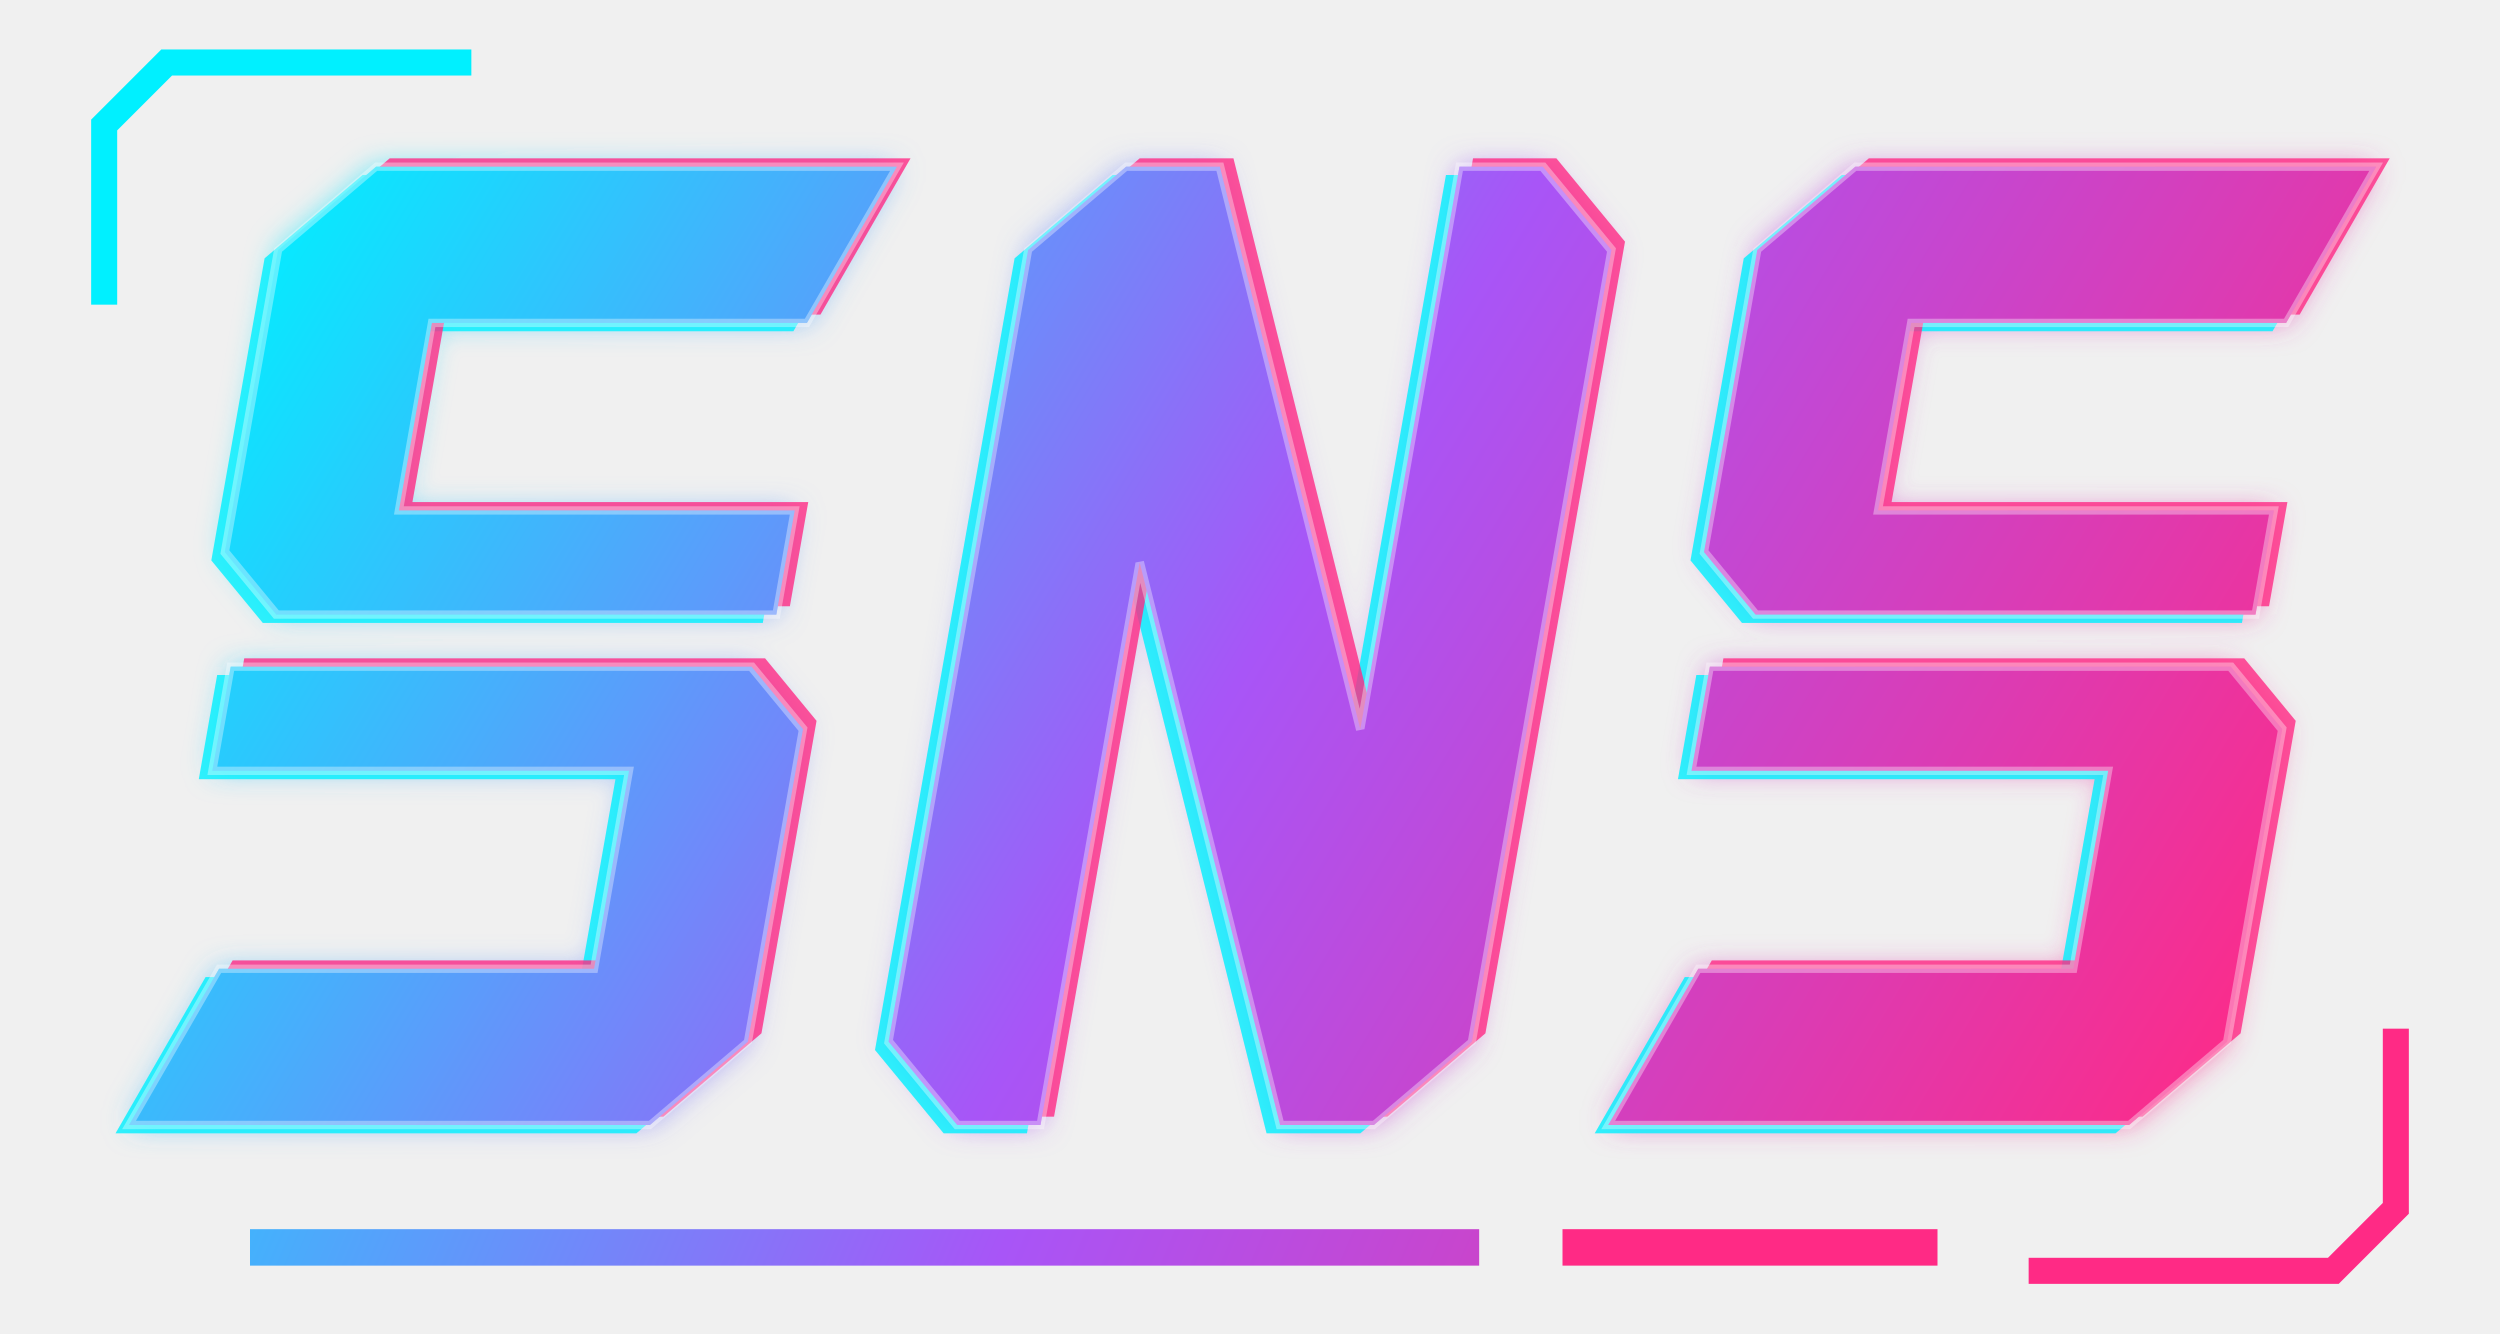
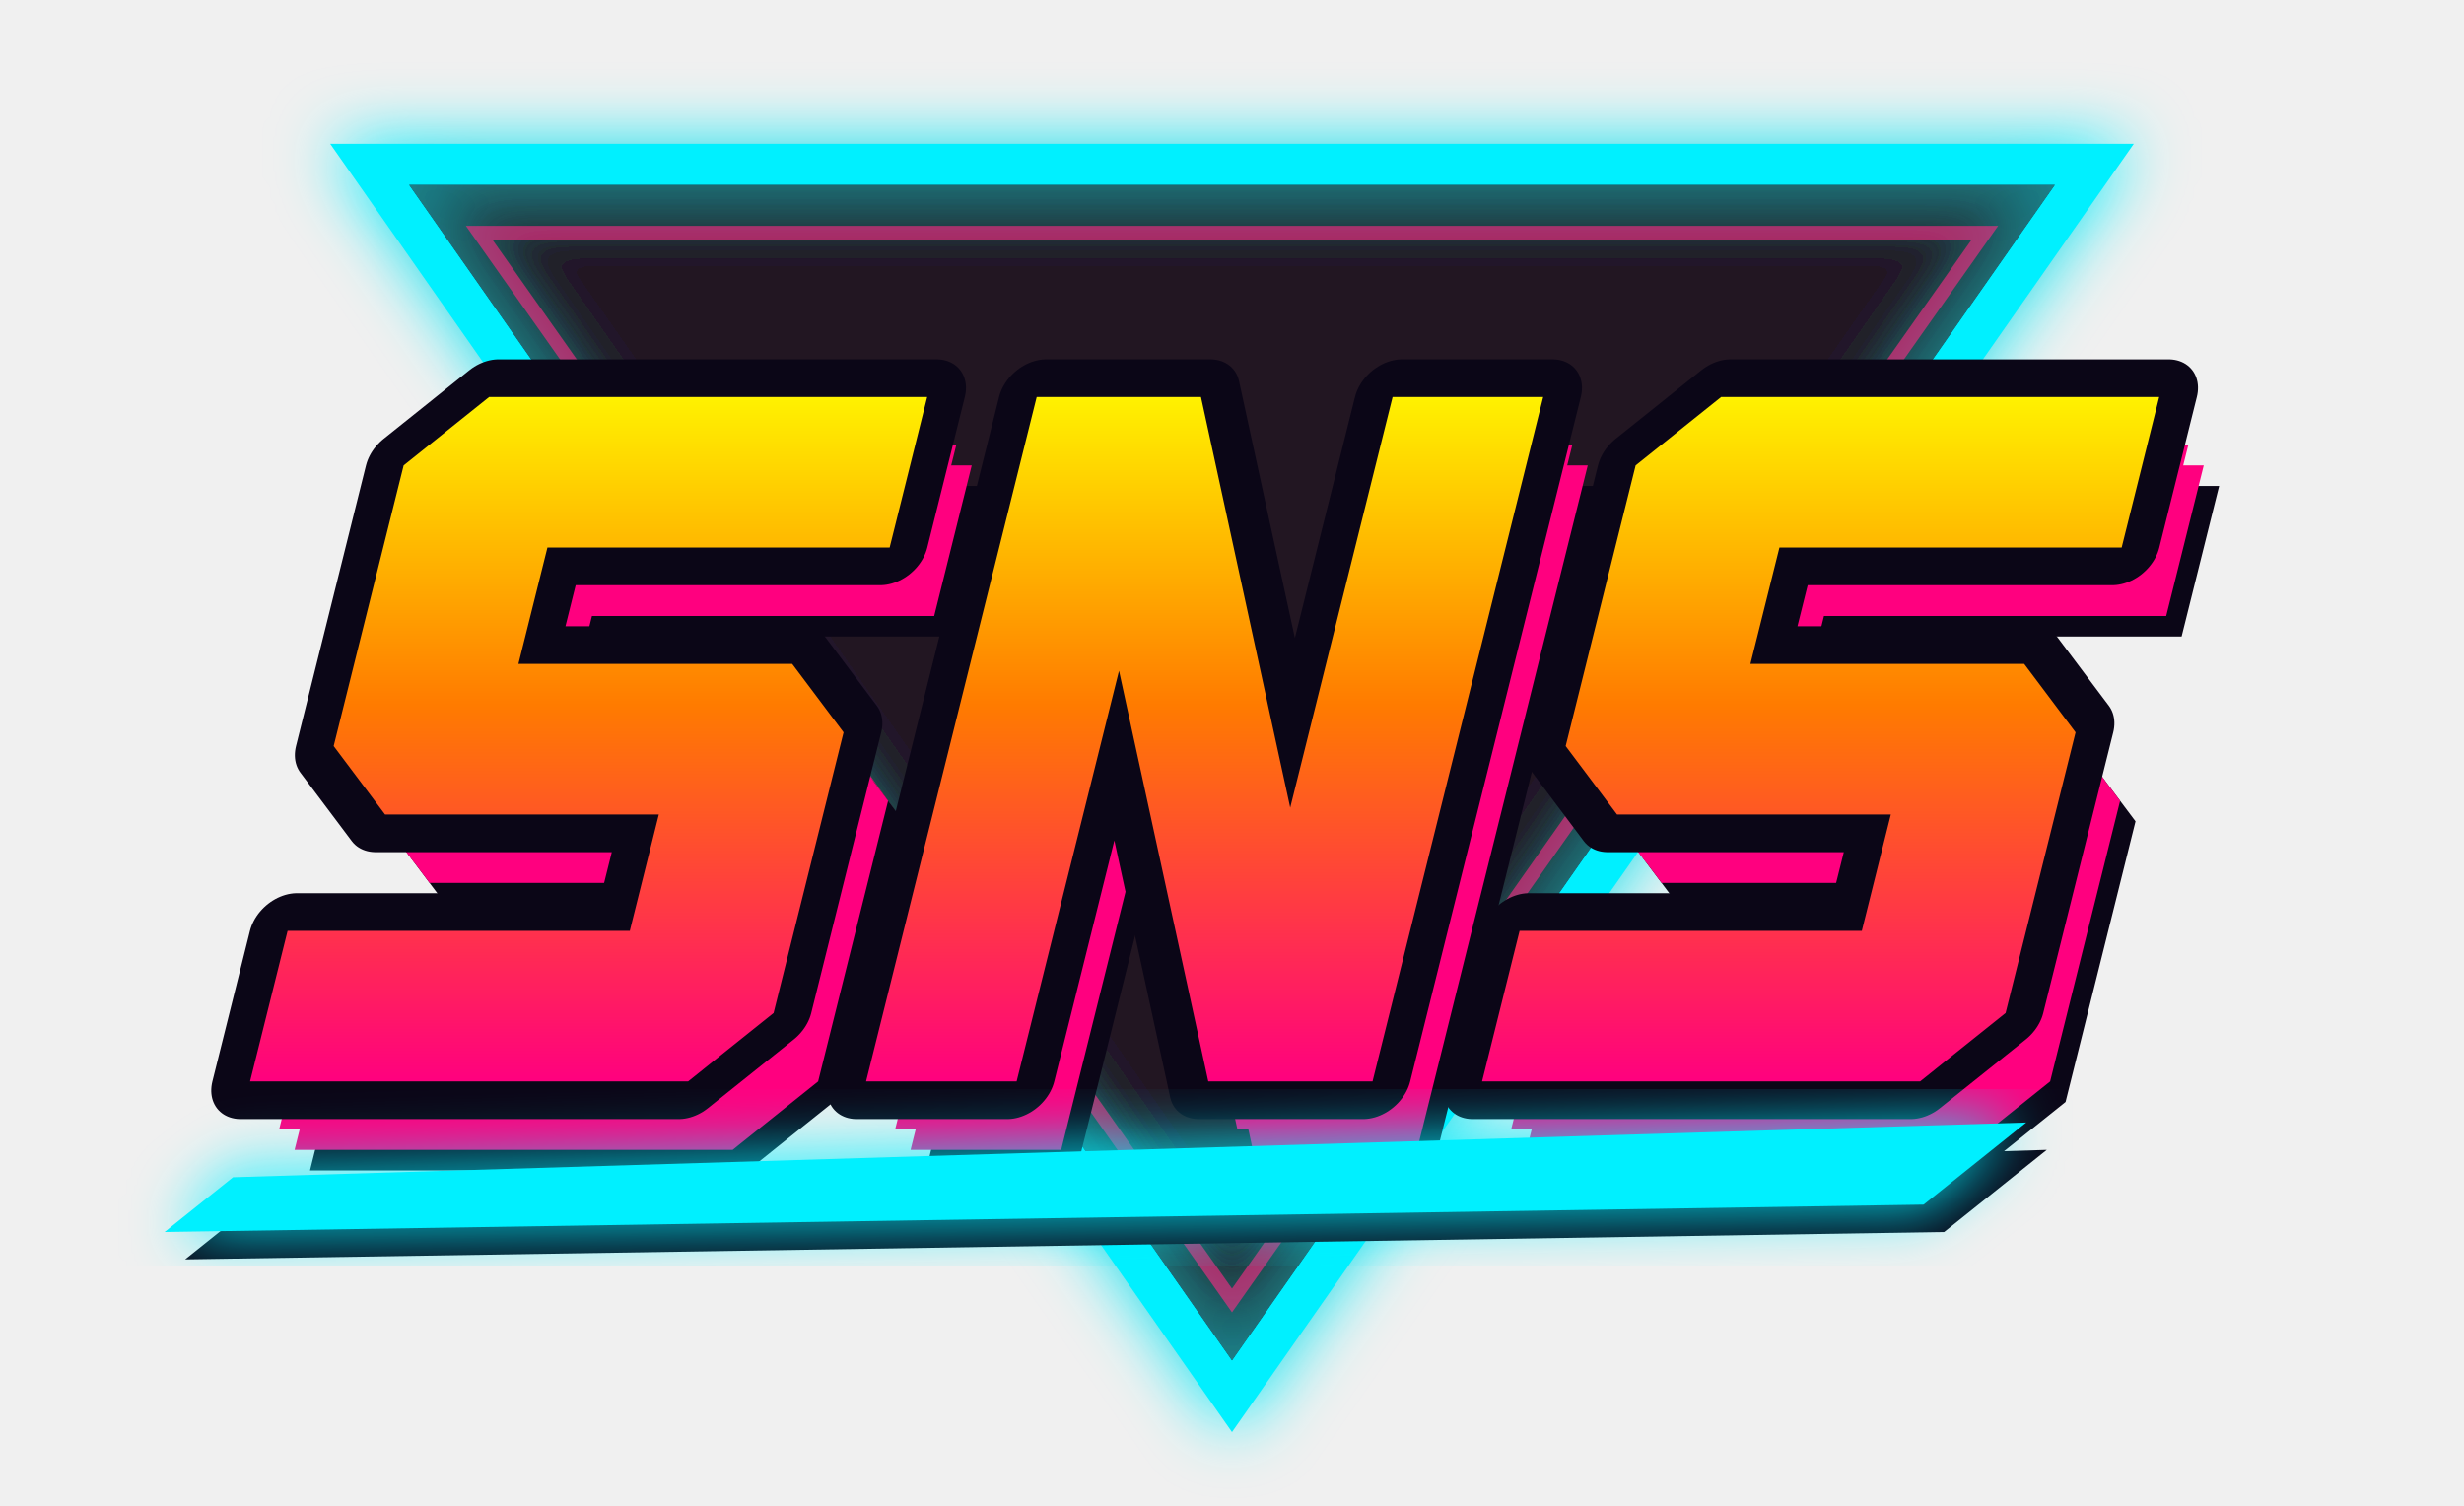
- <svg xmlns="http://www.w3.org/2000/svg" viewBox="0 0 240 128" fill="none">
+ <svg xmlns="http://www.w3.org/2000/svg" viewBox="0 0 360 220" fill="none">
  <defs>
-     <linearGradient id="sns-cyber-grad" x1="16" y1="20" x2="224" y2="108" gradientUnits="userSpaceOnUse">
-       <stop offset="0%" stop-color="#00f0ff" />
-       <stop offset="50%" stop-color="#a855f7" />
-       <stop offset="100%" stop-color="#ff2a85" />
+     <linearGradient id="hm-letters-grad" x1="0%" y1="0%" x2="0%" y2="100%">
+       <stop offset="0%" stop-color="#fff200" />
+       <stop offset="45%" stop-color="#ff7b00" />
+       <stop offset="100%" stop-color="#ff007f" />
    </linearGradient>
-     <filter id="crisp-neon" x="-20%" y="-20%" width="140%" height="140%">
-       <feGaussianBlur in="SourceGraphic" stdDeviation="1.4" result="blur" />
+     <filter id="hm-cyan-glow" x="-30%" y="-30%" width="160%" height="160%">
+       <feGaussianBlur stdDeviation="5" result="blur" />
      <feMerge>
        <feMergeNode in="blur" />
        <feMergeNode in="SourceGraphic" />
      </feMerge>
    </filter>
-     <g id="sns-letters" transform="translate(120, 62) skewX(-10) translate(-120, -62)">
-       <path d="M 28 16 L 78 16 L 72 31 L 36 31 L 36 49 L 74 49 L 74 59 L 26 59 L 20 53 L 20 24 Z" />
-       <path d="M 22.5 64 L 72.5 64 L 78.5 70 L 78.5 100 L 70.5 108 L 20.5 108 L 26.5 93 L 62.5 93 L 62.5 74 L 22.5 74 Z" />
-       <path d="M 92 100 L 92 24 L 100 16 L 109 16 L 132 70 L 132 16 L 140 16 L 148 24 L 148 100 L 140 108 L 131 108 L 108 54 L 108 108 L 100 108 Z" />
-       <path d="M 170 16 L 220 16 L 214 31 L 178 31 L 178 49 L 216 49 L 216 59 L 168 59 L 162 53 L 162 24 Z" />
-       <path d="M 164.5 64 L 214.5 64 L 220.5 70 L 220.5 100 L 212.5 108 L 162.5 108 L 168.5 93 L 204.5 93 L 204.5 74 L 164.5 74 Z" />
+     <g id="hm-sns-shapes">
+       <path d="M -117 -50 L -53 -50 L -53 -28 L -103 -28 L -103 -11 L -63 -11 L -53 -1 L -53 40 L -63 50 L -127 50 L -127 28 L -77 28 L -77 11 L -117 11 L -127 1 L -127 -40 Z" />
+       <path d="M -37 50 L -37 -50 L -13 -50 L 15 10 L 15 -50 L 37 -50 L 37 50 L 13 50 L -15 -10 L -15 50 Z" />
+       <path d="M 63 -50 L 127 -50 L 127 -28 L 77 -28 L 77 -11 L 117 -11 L 127 -1 L 127 40 L 117 50 L 53 50 L 53 28 L 103 28 L 103 11 L 63 11 L 53 1 L 53 -40 Z" />
    </g>
  </defs>
-   <path d="M 10 28 V 12 L 16 6 H 44" stroke="#00f0ff" stroke-width="2.5" stroke-linecap="square" />
-   <path d="M 230 100 V 116 L 224 122 H 196" stroke="#ff2a85" stroke-width="2.5" stroke-linecap="square" />
-   <use href="#sns-letters" fill="url(#sns-cyber-grad)" opacity="0.65" filter="url(#crisp-neon)" />
-   <use href="#sns-letters" transform="translate(-1.3, 0.8)" fill="#00f0ff" opacity="0.8" />
-   <use href="#sns-letters" transform="translate(1.3, -0.8)" fill="#ff2a85" opacity="0.8" />
-   <use href="#sns-letters" fill="url(#sns-cyber-grad)" stroke="#ffffff" stroke-opacity="0.35" stroke-width="0.8" />
-   <rect x="24" y="118" width="118" height="3.5" fill="url(#sns-cyber-grad)" />
-   <rect x="150" y="118" width="36" height="3.5" fill="#ff2a85" />
+   <polygon points="180,204 54,24 306,24" fill="#0b0617" fill-opacity="0.7" stroke="#00f0ff" stroke-width="6" stroke-linejoin="miter" filter="url(#hm-cyan-glow)" />
+   <polygon points="180,190 70,34 290,34" stroke="#ff2a85" stroke-opacity="0.6" stroke-width="2" />
+   <g transform="translate(176 108) skewX(-14)">
+     <use href="#hm-sns-shapes" transform="translate(12 13)" fill="#0b0617" />
+     <use href="#hm-sns-shapes" transform="translate(9 10)" fill="#ff007f" />
+     <use href="#hm-sns-shapes" transform="translate(6 7)" fill="#ff007f" />
+     <use href="#hm-sns-shapes" transform="translate(3 4)" fill="#ff2a85" />
+     <use href="#hm-sns-shapes" fill="#0b0617" stroke="#0b0617" stroke-width="11" stroke-linejoin="round" />
+     <use href="#hm-sns-shapes" fill="url(#hm-letters-grad)" />
+     <polygon points="-126,64 134,56 122,68 -134,72" fill="#0b0617" transform="translate(4 4)" />
+     <polygon points="-126,64 134,56 122,68 -134,72" fill="#00f0ff" filter="url(#hm-cyan-glow)" />
+   </g>
</svg>
